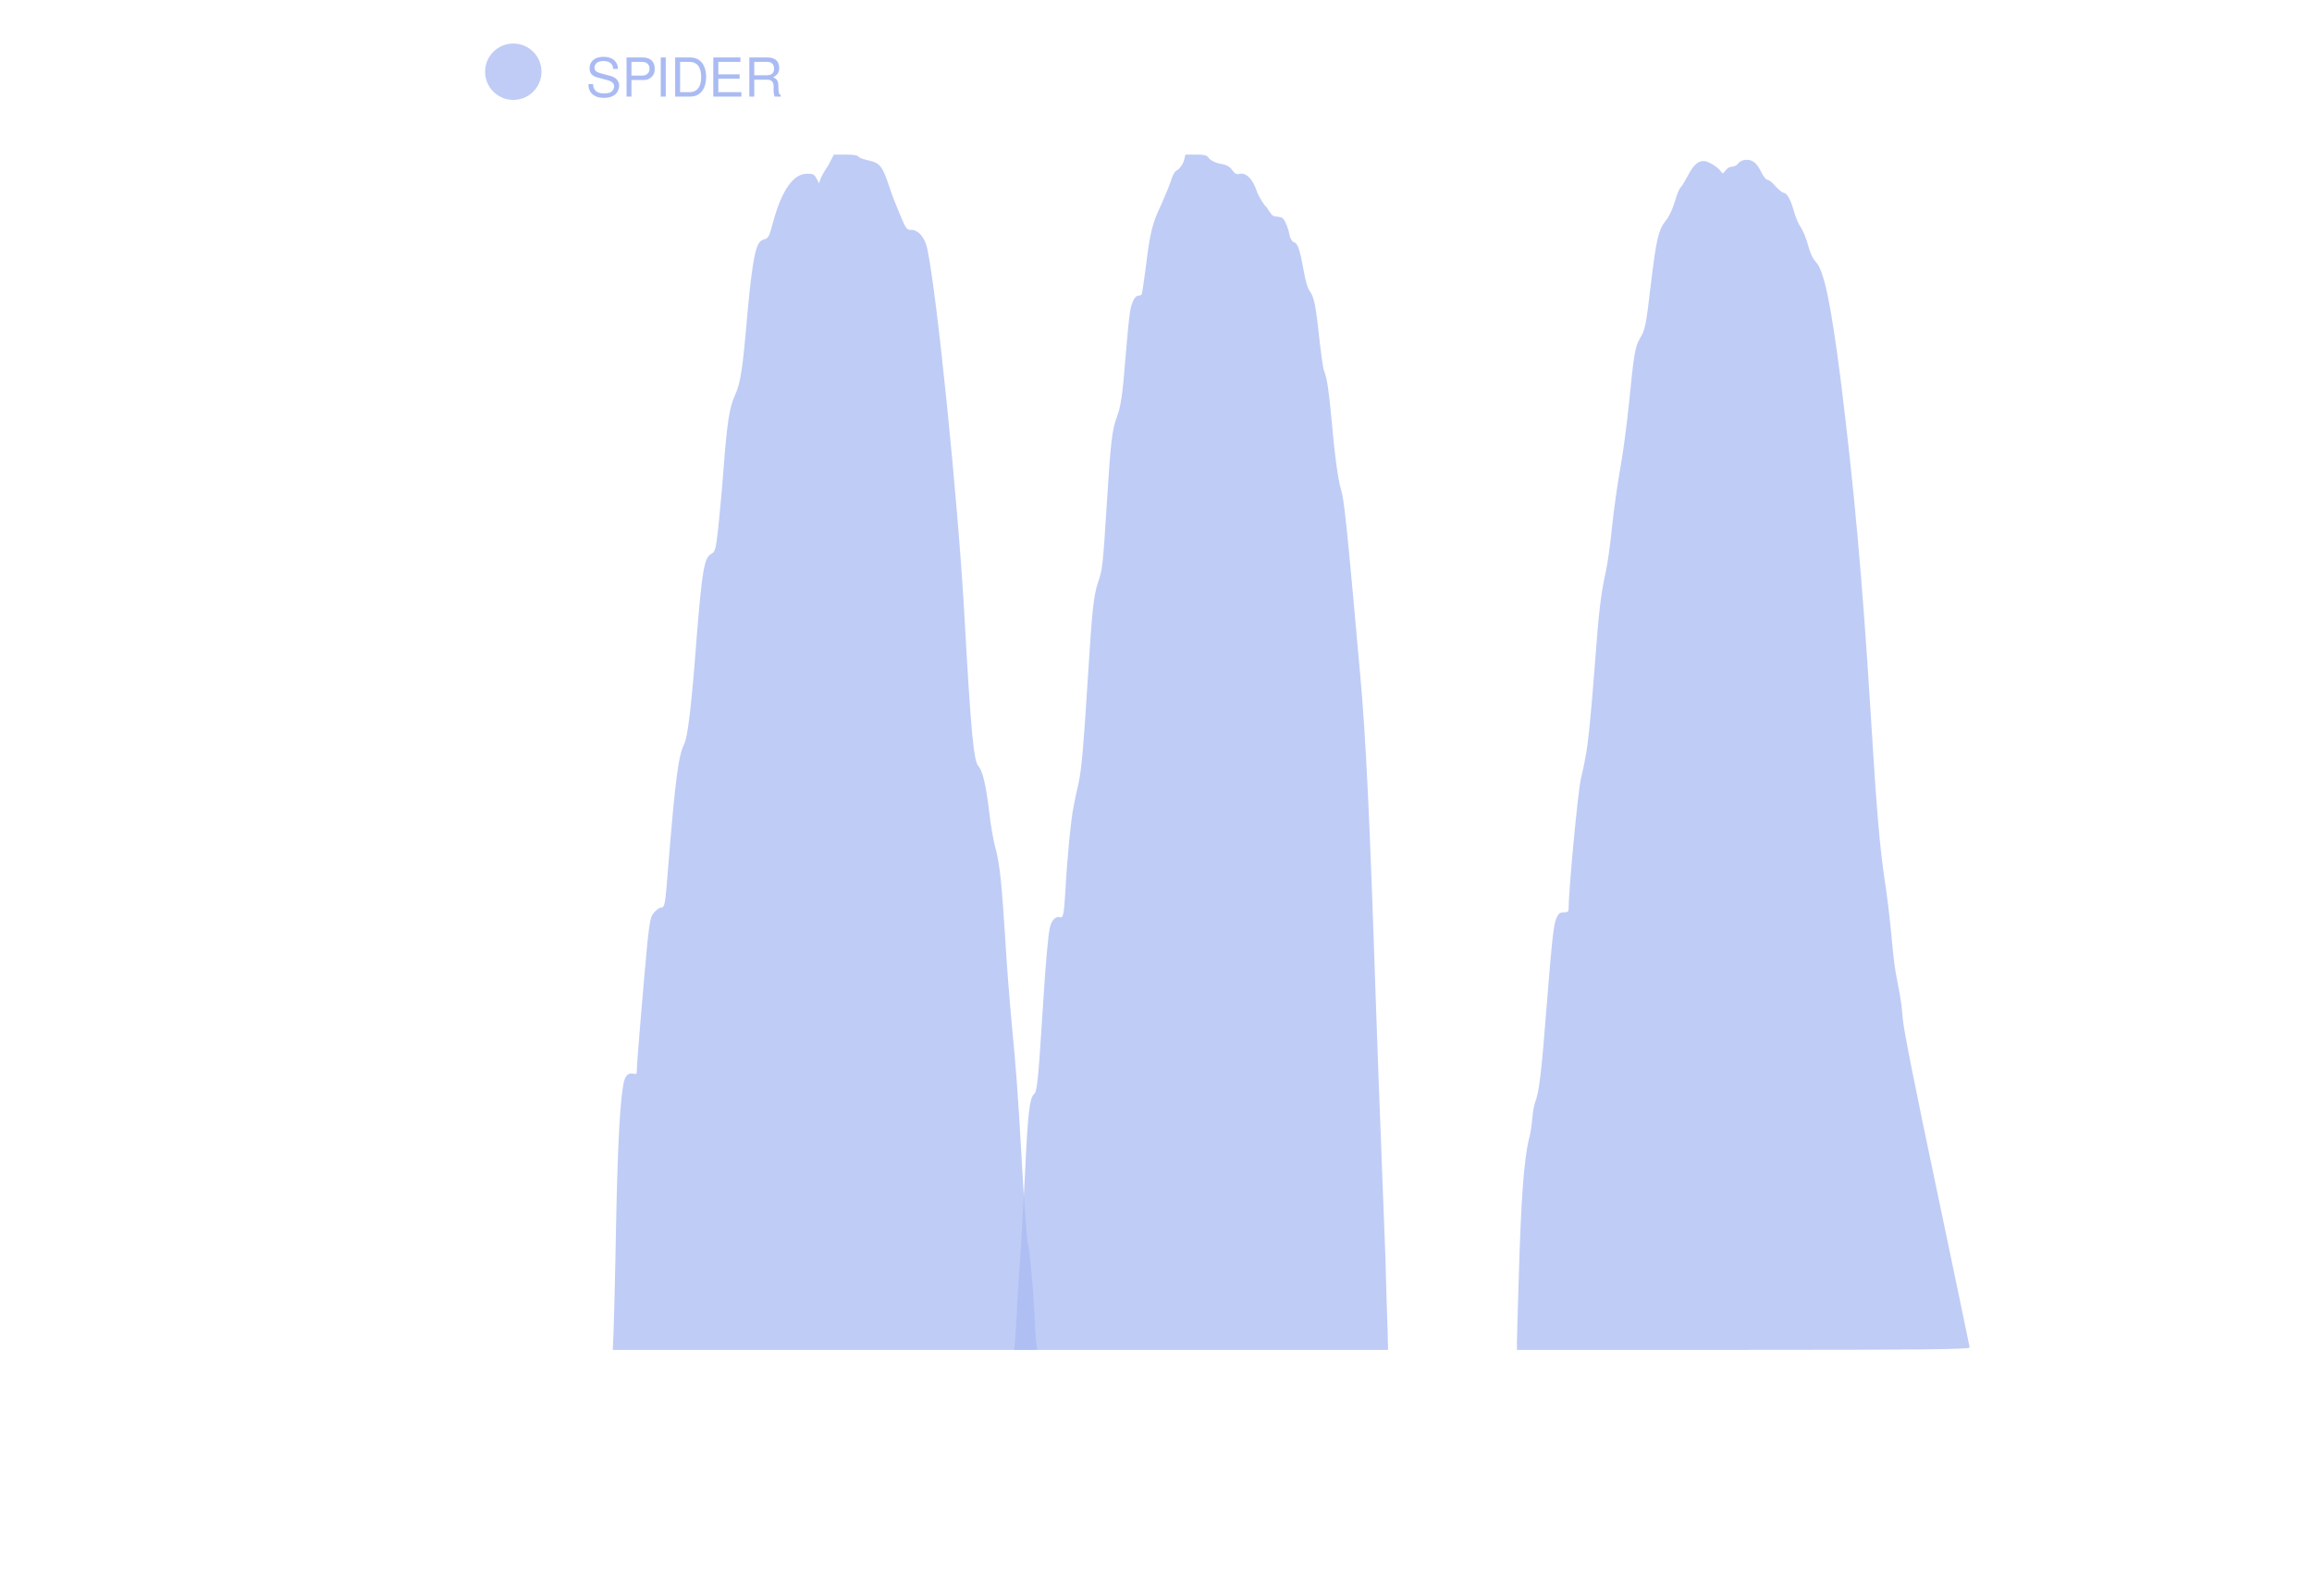
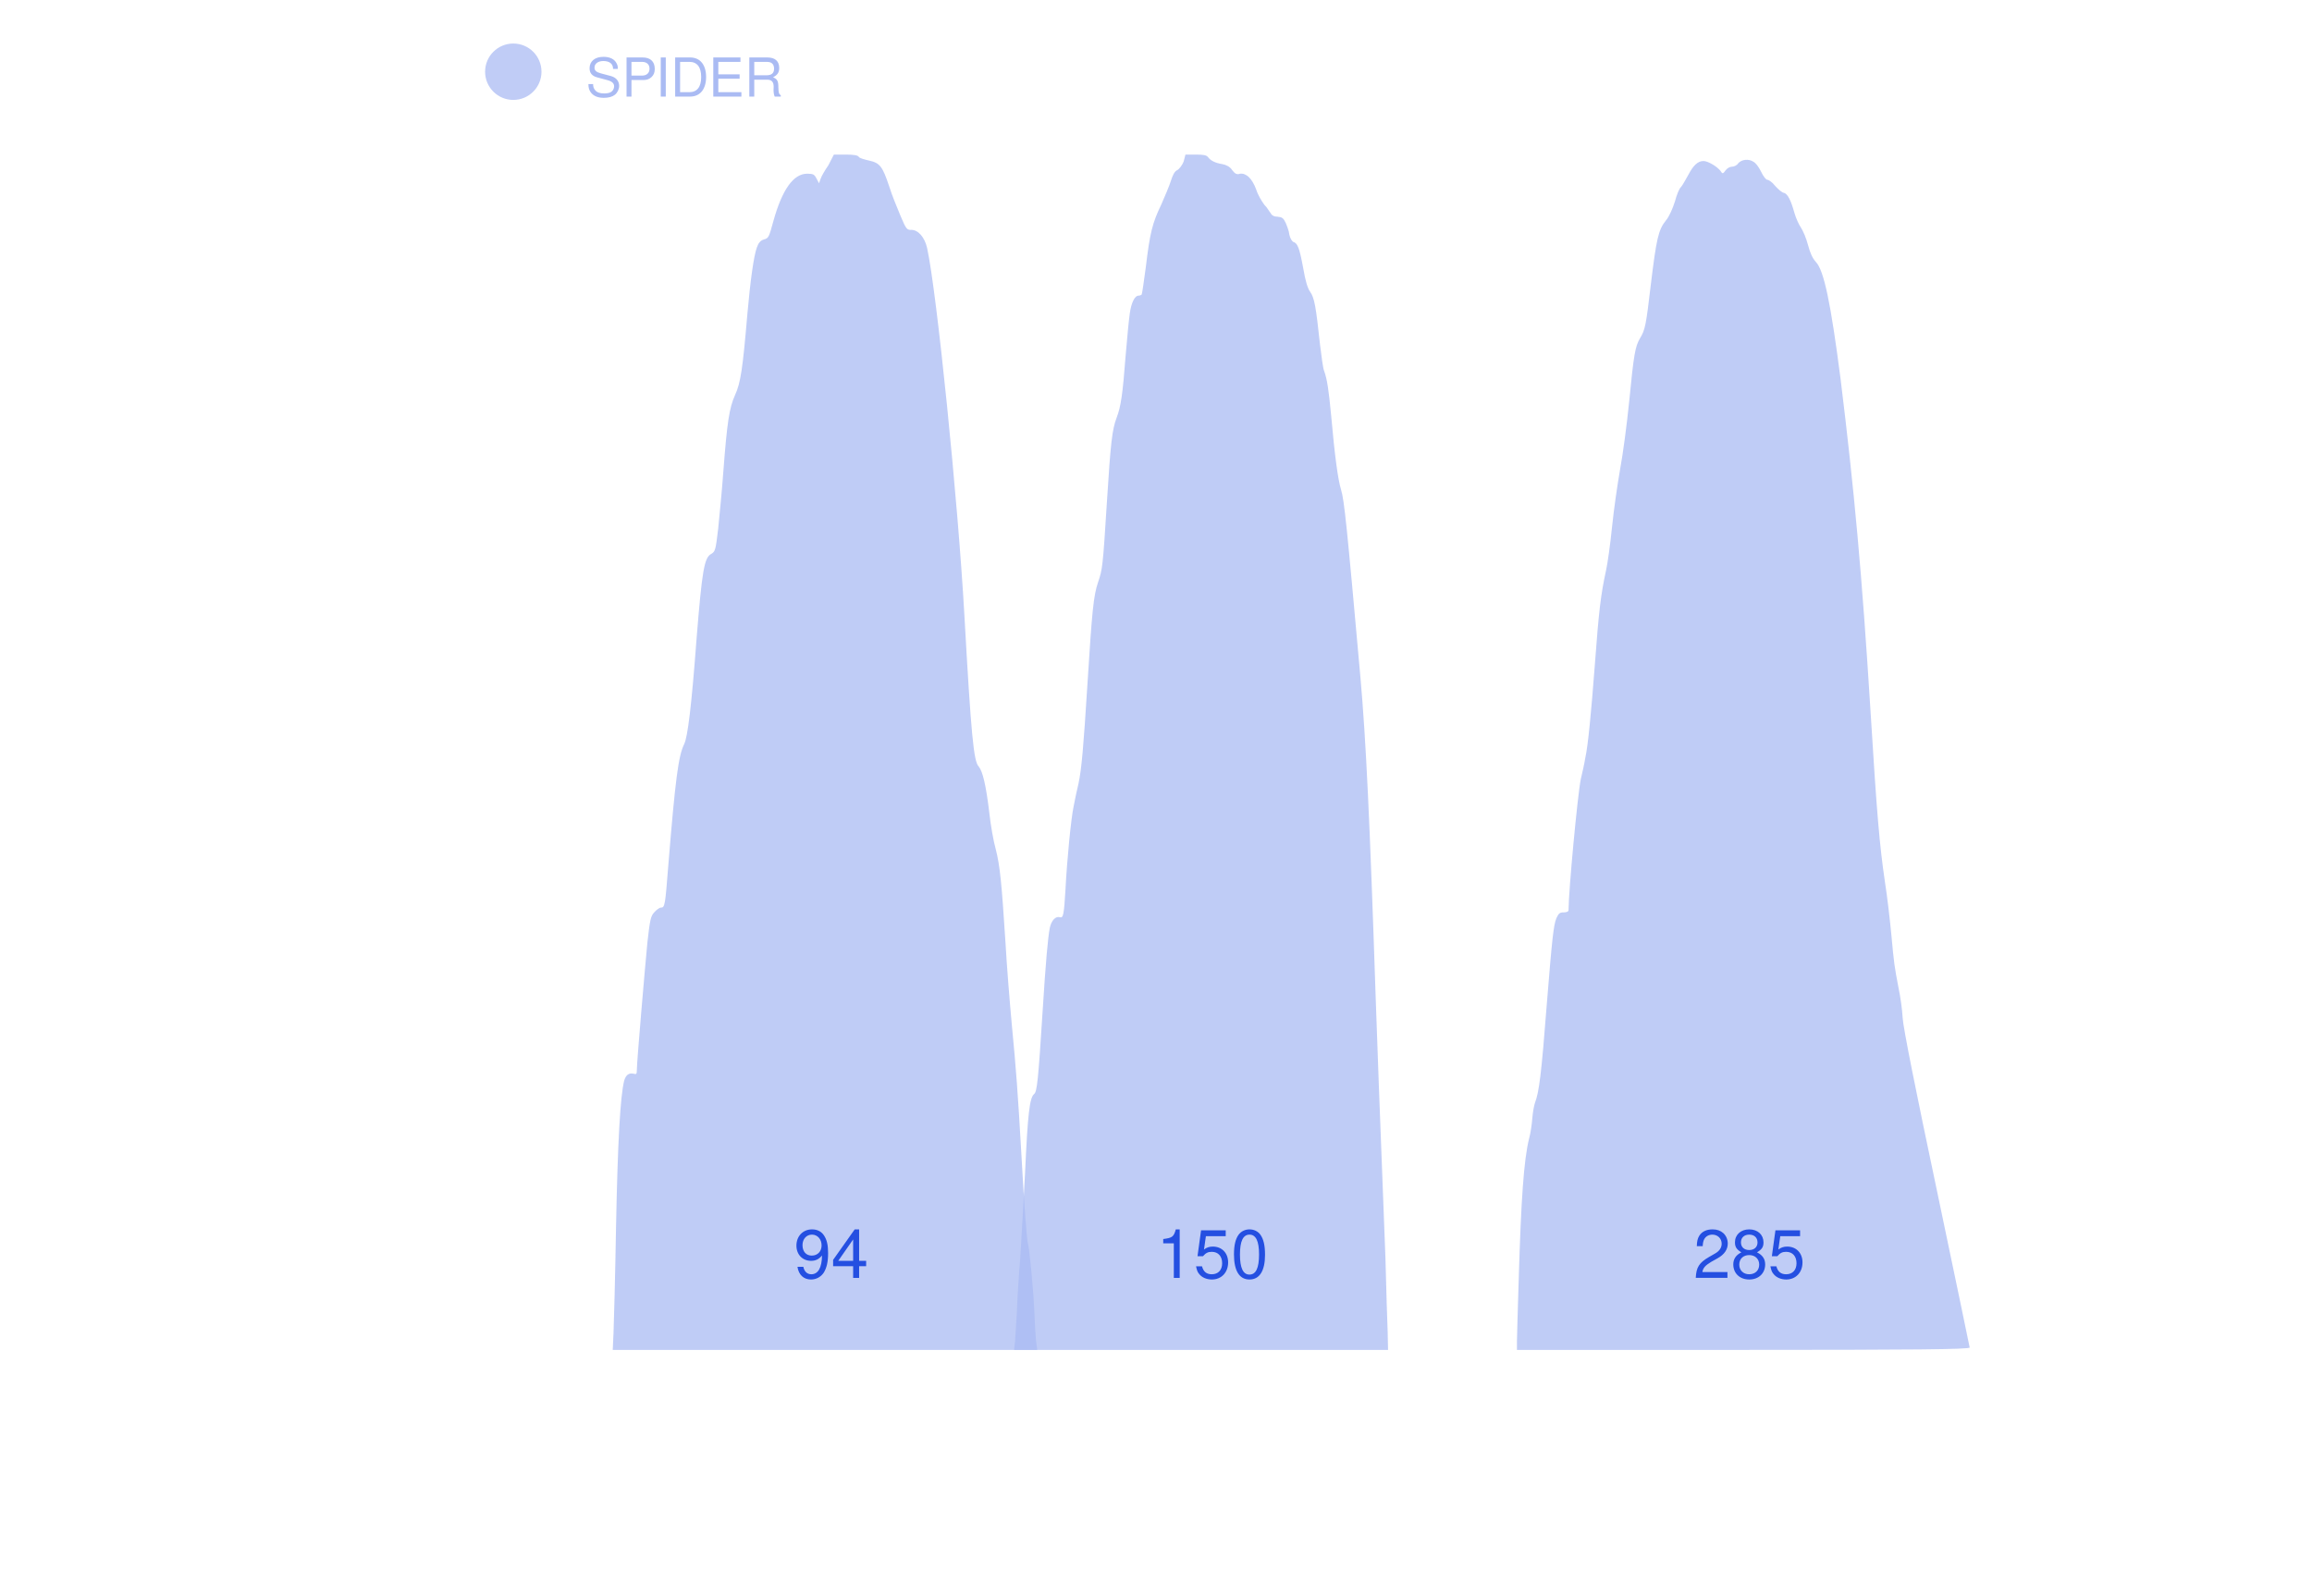
<svg xmlns="http://www.w3.org/2000/svg" viewBox="0 0 459.202 316.881" height="100%" width="100%" xml:space="preserve" id="svg2" version="1.1">
  <g transform="matrix(1.333333,0,0,-1.333333,-204.1255,891.9687)" id="g5">
    <g id="g156" transform="matrix(63.1197,0,0,178.0796,244.422,467.868)">
      <path id="path8492" style="opacity:0.75;fill:#aabbf3;stroke-width:0.002" d="m 0.001,0.014 c 0.001,0.008 0.004,0.048 0.006,0.09 0.004,0.071 0.01,0.108 0.019,0.121 0.004,0.005 0.011,0.007 0.023,0.006 0.006,-6.4624e-4 0.007,-8.383e-5 0.007,0.003 5.689e-5,0.007 0.019,0.085 0.025,0.107 0.006,0.019 0.008,0.022 0.016,0.025 0.005,0.002 0.012,0.004 0.016,0.004 0.009,0 0.01,0.002 0.017,0.034 0.017,0.074 0.024,0.093 0.038,0.103 0.008,0.006 0.017,0.031 0.029,0.088 0.013,0.057 0.018,0.068 0.035,0.071 0.009,0.002 0.01,0.003 0.016,0.021 0.003,0.011 0.009,0.032 0.012,0.047 0.009,0.042 0.014,0.054 0.028,0.065 0.013,0.01 0.018,0.022 0.029,0.068 0.007,0.028 0.015,0.048 0.022,0.055 0.004,0.004 0.008,0.006 0.017,0.007 0.011,0.001 0.012,0.002 0.022,0.015 0.021,0.027 0.048,0.04 0.08,0.04 0.014,0 0.017,-5.534e-4 0.022,-0.004 l 0.006,-0.004 0.004,0.004 c 0.002,0.002 0.01,0.007 0.018,0.011 L 0.521,1 h 0.028 c 0.019,0 0.029,-5.5652e-4 0.031,-0.002 0.002,-9.9299e-4 0.012,-0.002 0.024,-0.003 0.026,-0.002 0.032,-0.005 0.048,-0.022 0.006,-0.007 0.018,-0.017 0.026,-0.024 0.014,-0.012 0.016,-0.012 0.026,-0.012 0.016,0 0.031,-0.006 0.037,-0.015 0.023,-0.037 0.073,-0.212 0.088,-0.307 0.016,-0.101 0.022,-0.123 0.034,-0.127 0.009,-0.004 0.017,-0.015 0.025,-0.039 0.003,-0.01 0.01,-0.024 0.015,-0.03 0.01,-0.014 0.014,-0.028 0.023,-0.078 0.003,-0.019 0.01,-0.05 0.015,-0.069 0.01,-0.037 0.014,-0.055 0.023,-0.111 0.006,-0.04 0.013,-0.071 0.015,-0.072 0.003,-0.002 0.013,-0.039 0.015,-0.056 0.001,-0.01 0.003,-0.021 0.004,-0.025 L 1.001,0 H 0.5 -8.3114156e-4 Z" />
    </g>
    <g id="g152" transform="matrix(55.6798,0,0,178.0796,304.182,467.868)">
      <path id="path8503" style="opacity:0.75;fill:#aabbf3;stroke-width:0.002" d="m 0.002,0.007 c 0.001,0.004 0.003,0.015 0.005,0.025 0.001,0.01 0.005,0.03 0.009,0.045 0.003,0.015 0.009,0.048 0.013,0.072 0.007,0.048 0.012,0.062 0.024,0.065 0.008,0.002 0.011,0.011 0.023,0.07 0.008,0.04 0.014,0.061 0.019,0.069 0.004,0.006 0.015,0.01 0.027,0.009 0.009,-9.0827e-4 0.011,0.002 0.015,0.023 0.004,0.025 0.015,0.06 0.022,0.07 0.003,0.005 0.009,0.014 0.013,0.019 0.008,0.012 0.013,0.029 0.024,0.084 0.012,0.06 0.016,0.073 0.028,0.084 0.012,0.011 0.013,0.013 0.024,0.068 0.01,0.05 0.014,0.06 0.026,0.07 0.011,0.009 0.016,0.019 0.024,0.052 0.004,0.015 0.009,0.031 0.011,0.035 0.004,0.009 0.013,0.015 0.024,0.015 0.003,0 0.007,5.3641e-4 0.008,0.001 0.001,6.5561e-4 0.006,0.011 0.011,0.023 0.011,0.029 0.018,0.037 0.041,0.052 0.01,0.007 0.022,0.016 0.026,0.02 0.005,0.005 0.01,0.008 0.017,0.009 0.005,7.4956e-4 0.013,0.004 0.017,0.007 L 0.458,1 h 0.027 c 0.022,0 0.029,-5.1711e-4 0.033,-0.002 0.007,-0.003 0.019,-0.005 0.039,-0.006 0.009,-5.3474e-4 0.02,-0.002 0.026,-0.005 0.007,-0.003 0.013,-0.004 0.021,-0.003 0.017,6.1151e-4 0.032,-0.004 0.043,-0.013 0.005,-0.005 0.015,-0.01 0.022,-0.013 0.007,-0.002 0.014,-0.006 0.017,-0.007 0.003,-0.002 0.01,-0.003 0.019,-0.003 0.011,-3.359e-4 0.015,-0.001 0.021,-0.005 0.004,-0.003 0.009,-0.007 0.01,-0.01 0.002,-0.003 0.006,-0.005 0.01,-0.006 0.012,-0.001 0.017,-0.005 0.027,-0.022 0.006,-0.011 0.012,-0.017 0.019,-0.02 0.011,-0.005 0.015,-0.012 0.026,-0.044 0.004,-0.01 0.008,-0.02 0.011,-0.022 0.008,-0.007 0.012,-0.015 0.019,-0.038 0.009,-0.032 0.018,-0.053 0.026,-0.061 0.009,-0.009 0.016,-0.031 0.052,-0.157 0.015,-0.053 0.025,-0.118 0.041,-0.269 0.005,-0.046 0.012,-0.103 0.015,-0.127 0.003,-0.024 0.008,-0.064 0.011,-0.09 0.002,-0.026 0.005,-0.054 0.006,-0.062 L 1,0 H 0.5 -6.203131e-4 Z" />
    </g>
    <g id="g160" transform="matrix(67.4396,0,0,177.1205,379.062,467.868)">
      <path id="path8505" style="opacity:0.75;fill:#aabbf3;stroke-width:0.002" d="M -2.2026577e-6,0.007 C -3.4141194e-6,0.011 0.002,0.035 0.004,0.06 0.009,0.125 0.015,0.16 0.027,0.178 c 0.003,0.004 0.006,0.012 0.007,0.017 0.001,0.005 0.004,0.011 0.006,0.013 0.009,0.009 0.014,0.024 0.026,0.083 0.012,0.057 0.015,0.066 0.021,0.072 0.005,0.004 0.007,0.005 0.016,0.005 0.007,0 0.011,6.6541e-4 0.011,0.002 0,0.016 0.02,0.097 0.027,0.11 0.003,0.005 0.008,0.013 0.01,0.018 0.006,0.01 0.013,0.038 0.021,0.078 0.009,0.046 0.013,0.059 0.025,0.08 0.003,0.005 0.009,0.021 0.013,0.036 0.004,0.015 0.012,0.036 0.018,0.049 0.006,0.012 0.015,0.038 0.02,0.057 0.01,0.039 0.013,0.046 0.024,0.053 0.011,0.007 0.013,0.01 0.024,0.046 0.012,0.037 0.016,0.045 0.033,0.053 0.007,0.003 0.015,0.01 0.02,0.016 0.004,0.006 0.01,0.011 0.013,0.012 0.003,0.001 0.01,0.006 0.016,0.01 C 0.389,0.996 0.399,1 0.412,1 0.421,1 0.44,0.996 0.449,0.992 c 0.005,-0.003 0.006,-0.003 0.012,2.1836e-4 0.004,0.002 0.01,0.003 0.014,0.003 0.004,0 0.011,0.001 0.014,0.003 0.007,0.003 0.023,0.004 0.034,0.001 0.004,-7.7201e-4 0.011,-0.004 0.016,-0.008 0.005,-0.004 0.011,-0.007 0.014,-0.007 0.003,0 0.011,-0.002 0.017,-0.005 0.007,-0.003 0.016,-0.006 0.02,-0.006 0.008,-9.6653e-4 0.015,-0.006 0.023,-0.017 0.003,-0.004 0.01,-0.01 0.014,-0.012 0.005,-0.003 0.012,-0.009 0.016,-0.015 0.005,-0.007 0.01,-0.011 0.017,-0.014 0.018,-0.007 0.033,-0.034 0.055,-0.099 0.03,-0.093 0.047,-0.163 0.066,-0.279 0.014,-0.087 0.02,-0.113 0.032,-0.144 0.005,-0.012 0.011,-0.032 0.014,-0.044 0.006,-0.025 0.007,-0.027 0.016,-0.045 0.004,-0.007 0.008,-0.018 0.009,-0.025 0.001,-0.008 0.03,-0.063 0.075,-0.144 C 0.967,0.063 1,0.002 1,0.002 1,3.9126016e-4 0.874,0 0.5,0 H 0 Z" />
    </g>
    <g id="g648" transform="translate(150.342,428.474)">
      <circle id="path646" style="fill:#aabbf3;fill-opacity:0.75" cx="79.214" cy="229.817" r="4.2" />
    </g>
    <g id="g654" transform="translate(150.342,428.474)">
      <text id="text658" style="font-variant:normal;font-weight:normal;font-size:8px;font-family:'Source Sans Pro',Helvetica,sans-serif;writing-mode:lr-tb;fill:#aabbf3;fill-opacity:1;fill-rule:nonzero;stroke:none" transform="matrix(1,0,0,-1,90.014,226.114)">SPIDER</text>
+       <text id="text659" style="font-variant:normal;font-weight:normal;font-size:10px;font-family:'Source Sans Pro',Helvetica,sans-serif;writing-mode:lr-tb;fill:#244fe1;fill-opacity:1;fill-rule:nonzero;stroke:none" transform="matrix(1,0,0,-1,121.014,50.114)">94</text>
+       <text id="text660" style="font-variant:normal;font-weight:normal;font-size:10px;font-family:'Source Sans Pro',Helvetica,sans-serif;writing-mode:lr-tb;fill:#244fe1;fill-opacity:1;fill-rule:nonzero;stroke:none" transform="matrix(1,0,0,-1,175.014,50.114)">150</text>
+       <text id="text661" style="font-variant:normal;font-weight:normal;font-size:10px;font-family:'Source Sans Pro',Helvetica,sans-serif;writing-mode:lr-tb;fill:#244fe1;fill-opacity:1;fill-rule:nonzero;stroke:none" transform="matrix(1,0,0,-1,255.014,50.114)">285</text>
    </g>
  </g>
</svg>
